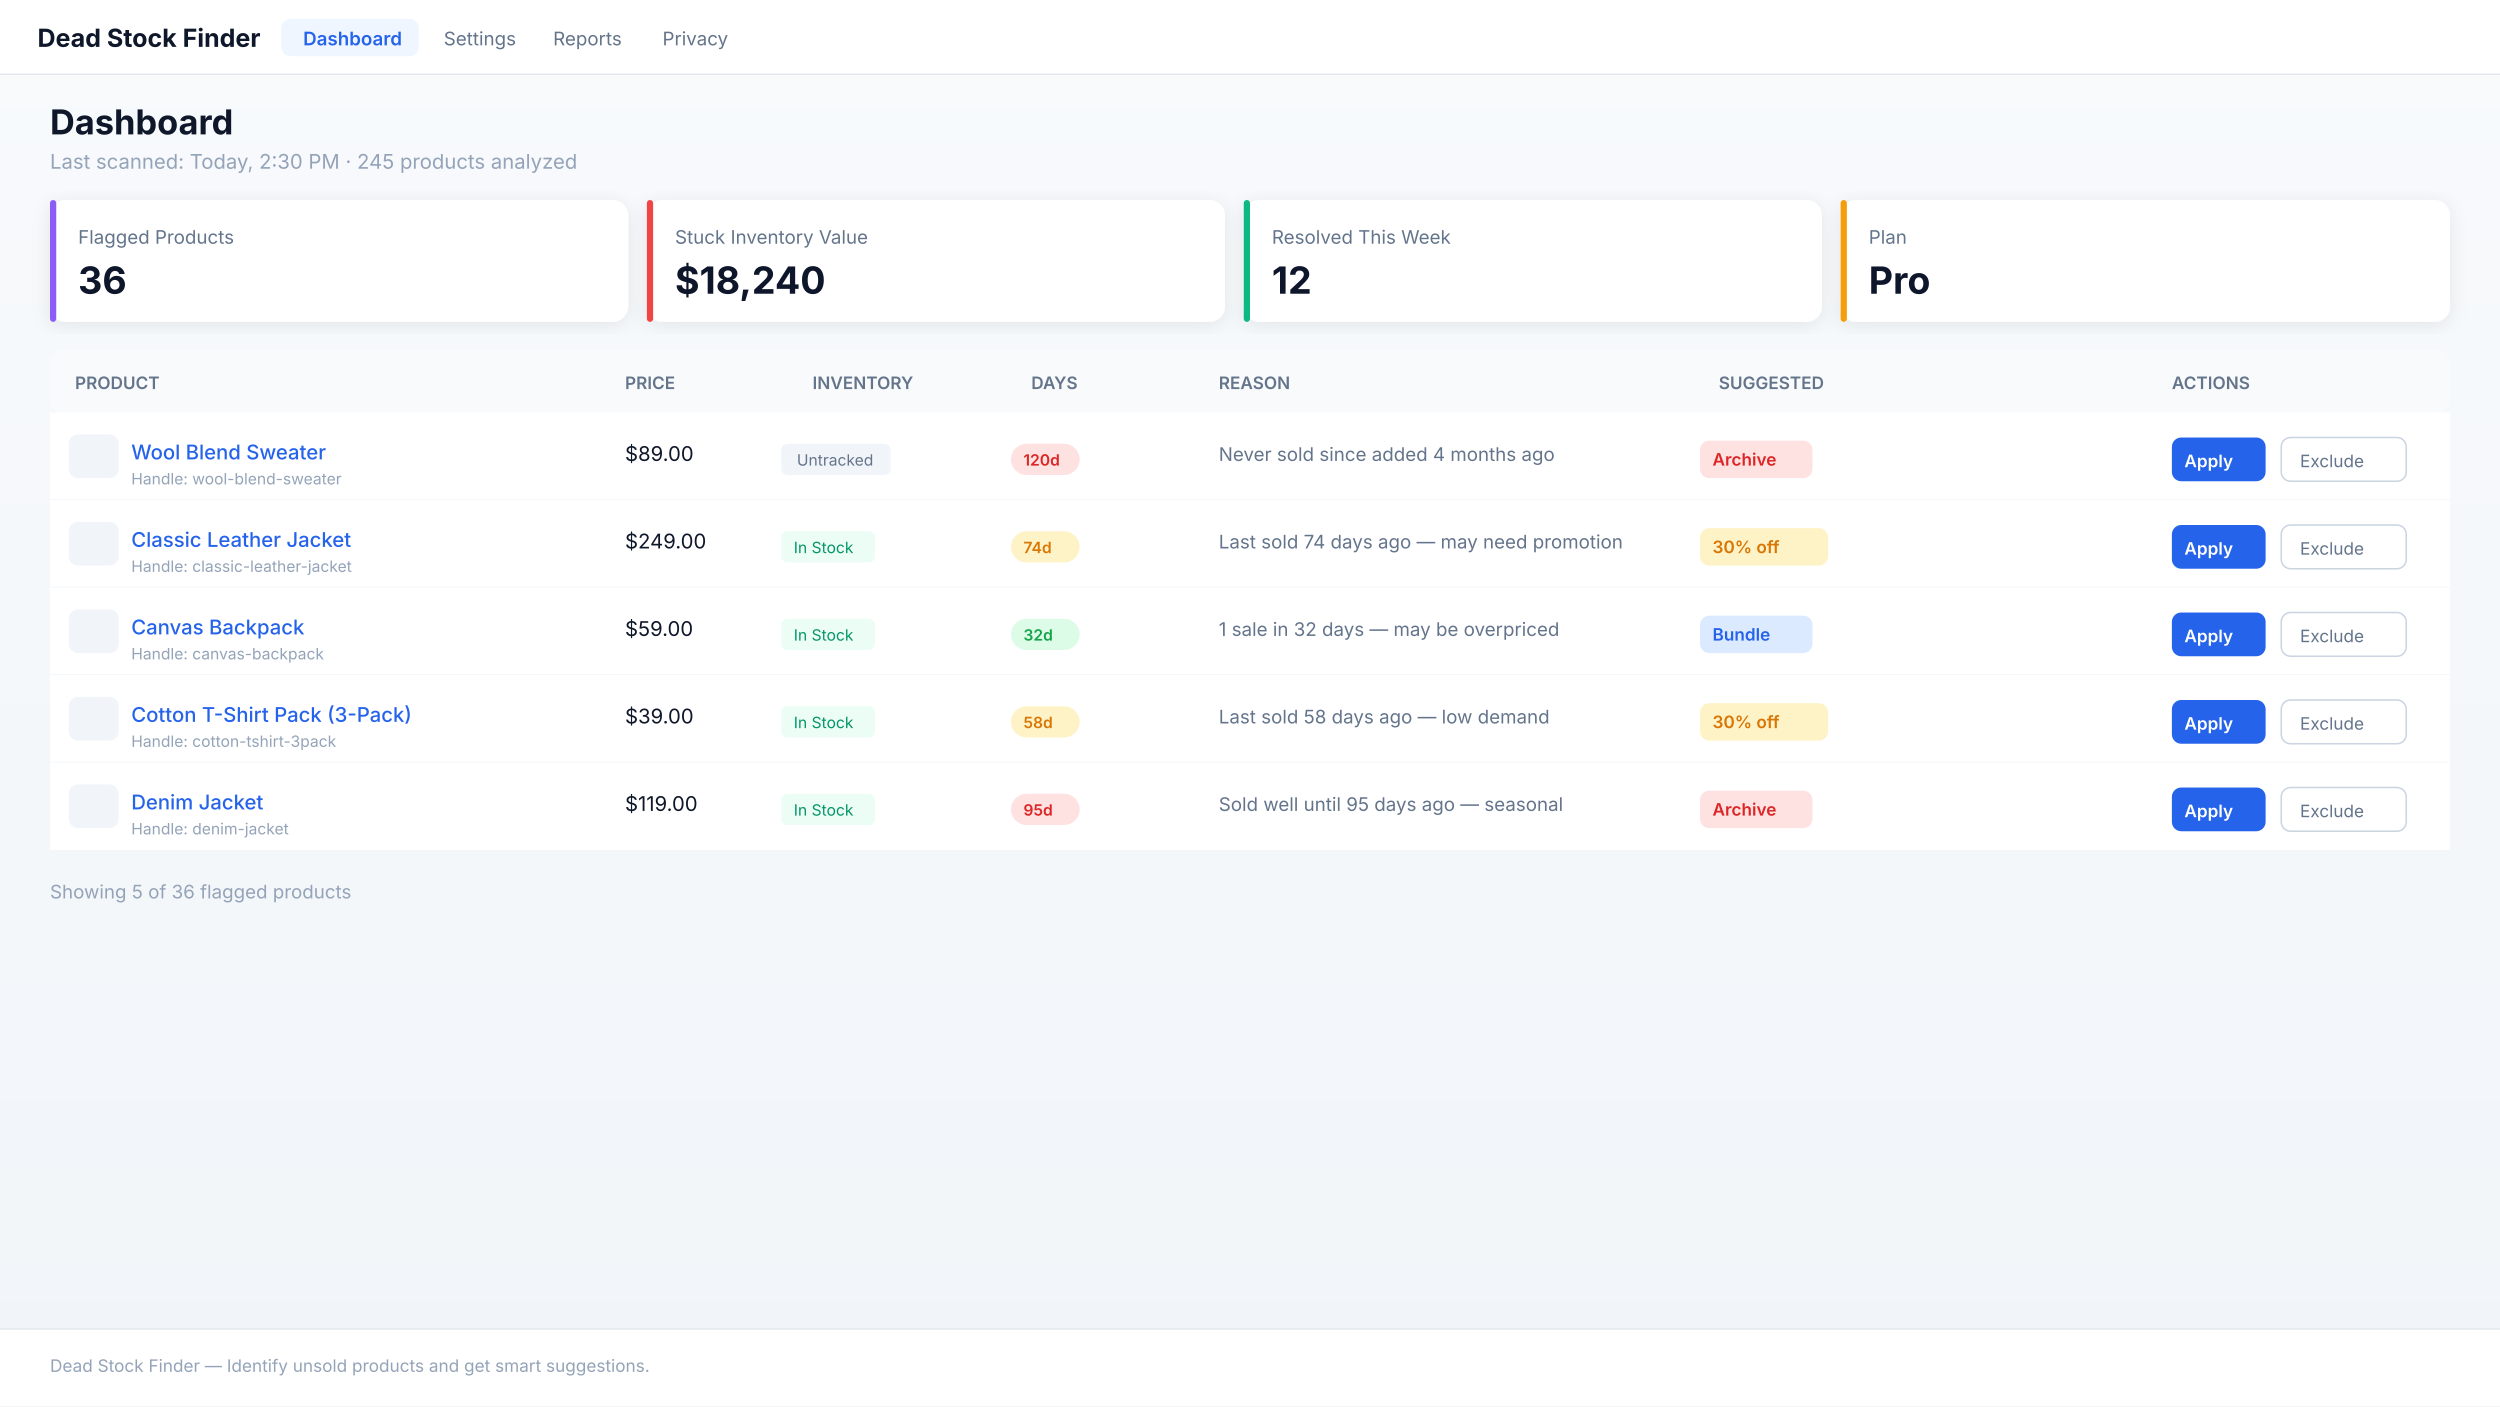
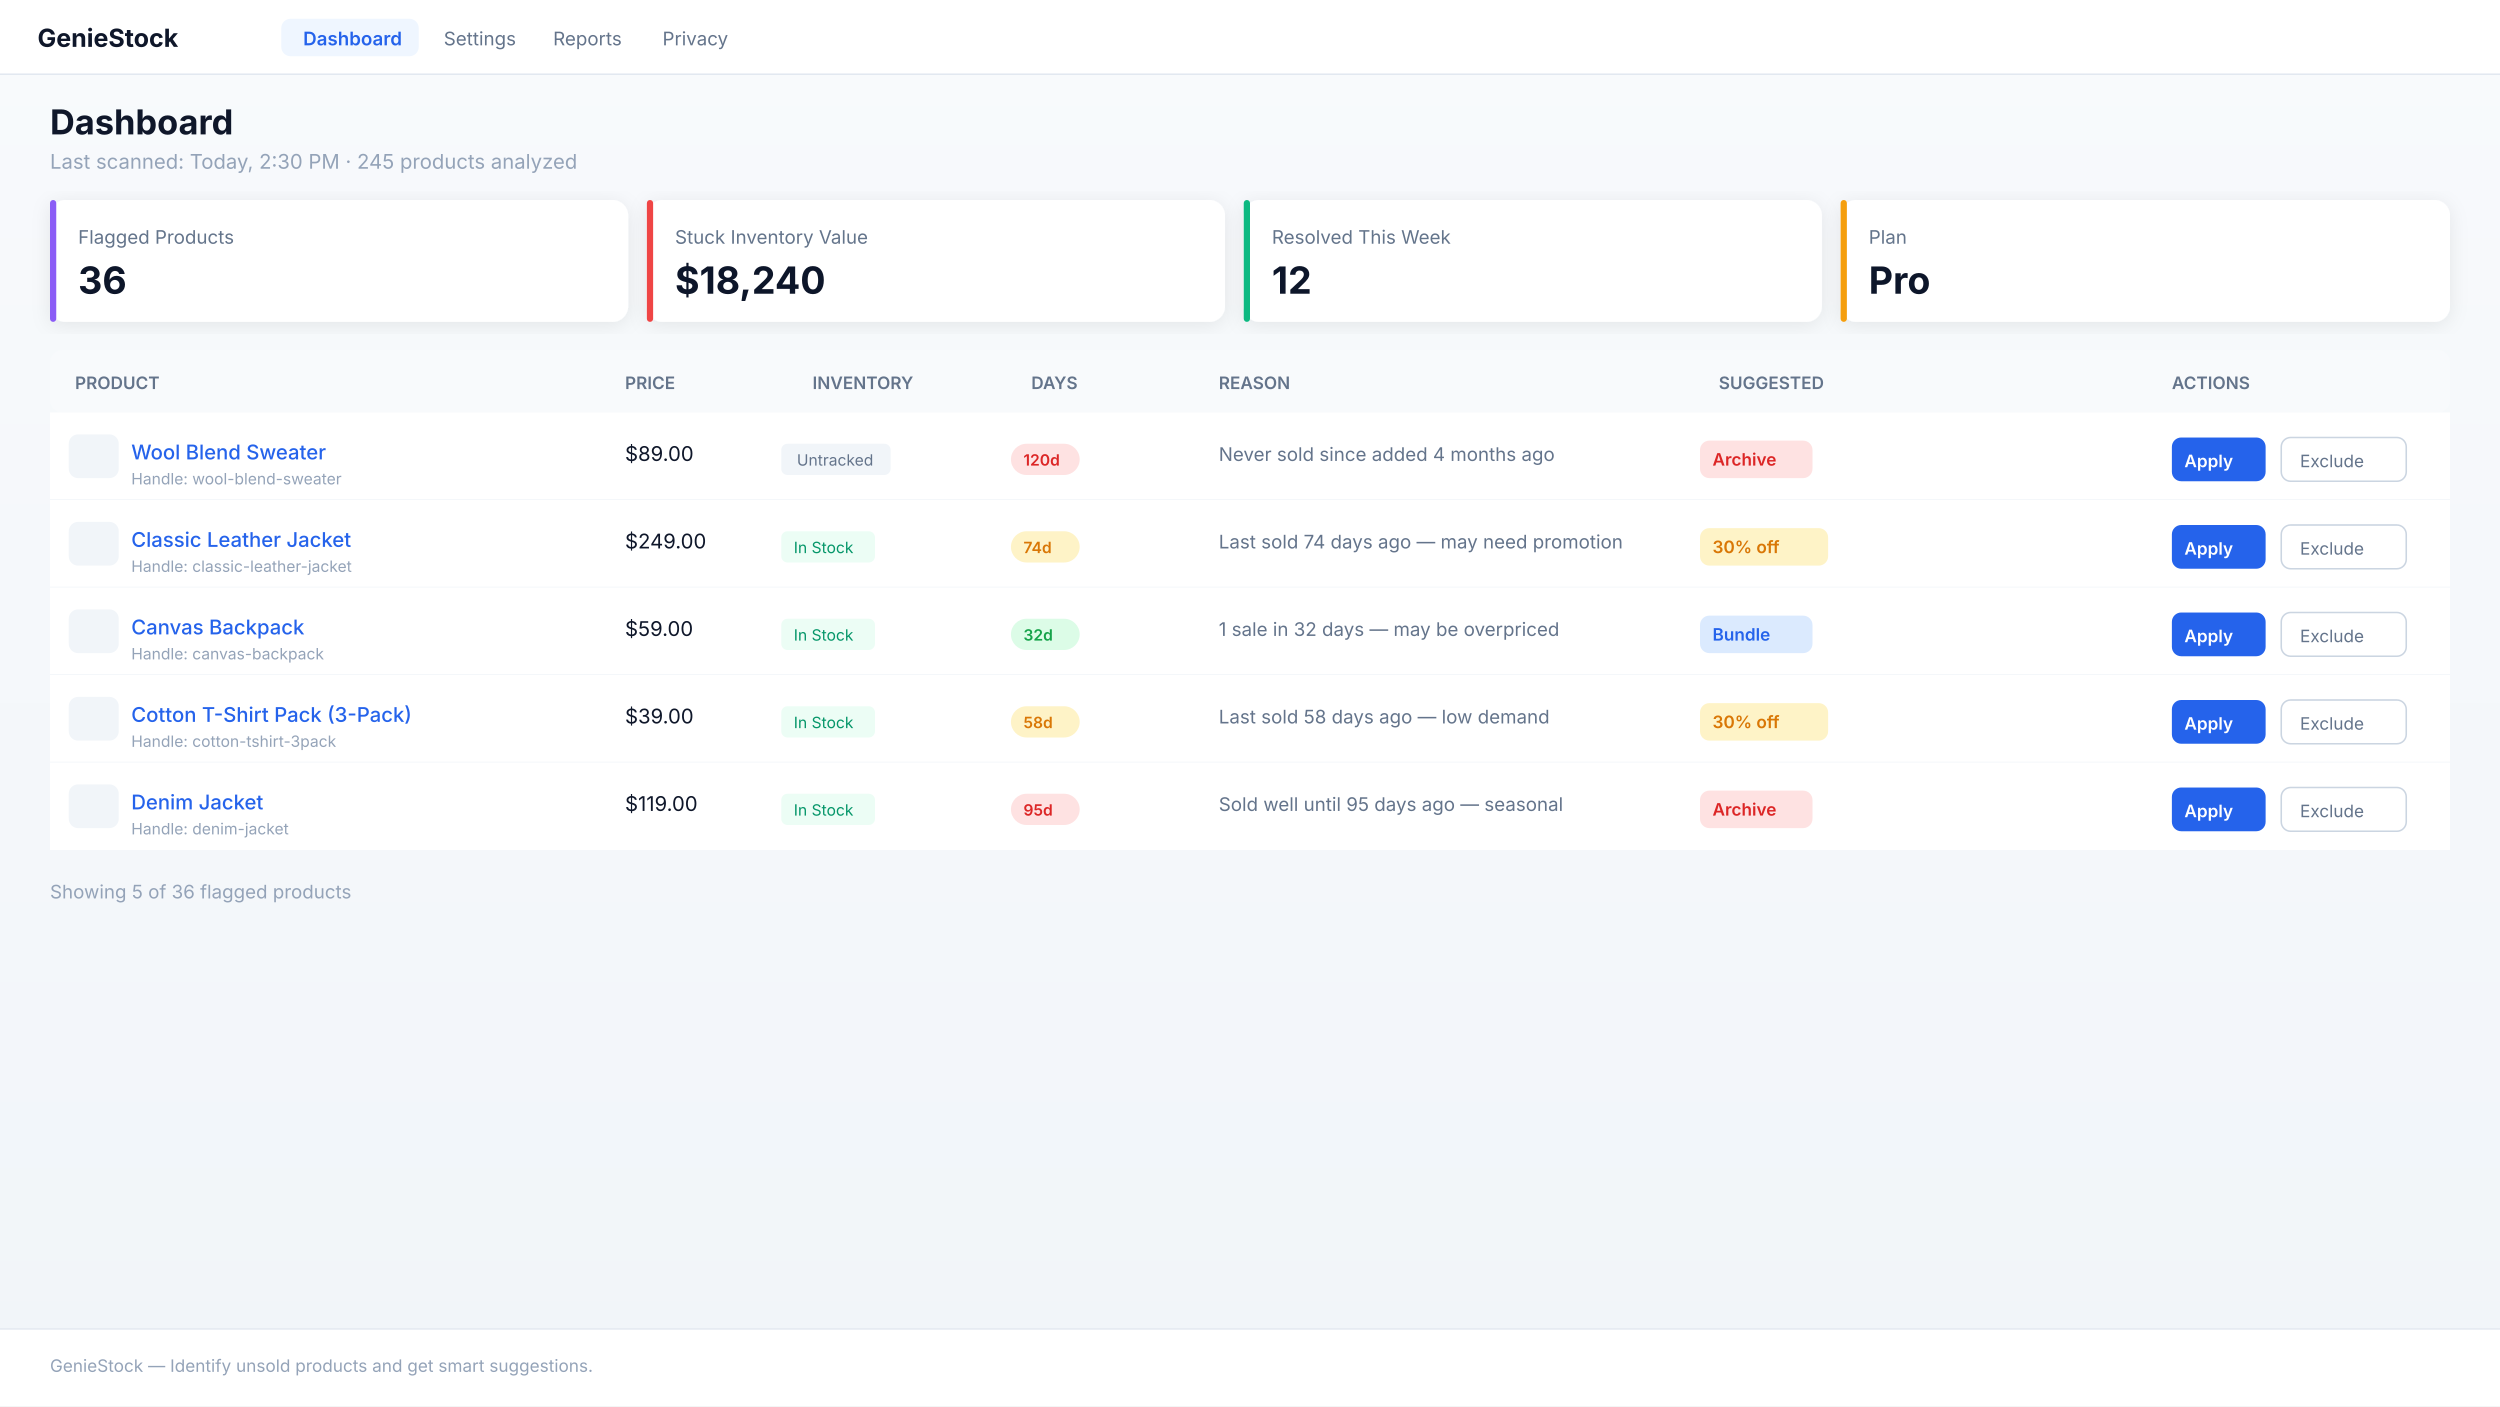
<svg xmlns="http://www.w3.org/2000/svg" width="1600" height="900" viewBox="0 0 1600 900">
  <defs>
    <linearGradient id="bg" x1="0" y1="0" x2="0" y2="1">
      <stop offset="0%" stop-color="#F8FAFC" />
      <stop offset="100%" stop-color="#F1F5F9" />
    </linearGradient>
    <filter id="shadow">
      <feDropShadow dx="0" dy="2" stdDeviation="6" flood-color="#0F172A" flood-opacity="0.08" />
    </filter>
  </defs>
  <rect width="1600" height="900" fill="url(#bg)" />
  <rect width="1600" height="48" fill="#FFFFFF" />
  <rect y="47" width="1600" height="1" fill="#E2E8F0" />
-   <text x="24" y="30" font-family="system-ui, -apple-system, sans-serif" font-size="16" font-weight="700" fill="#0F172A">Dead Stock Finder</text>
+   <text x="24" y="30" font-family="system-ui, -apple-system, sans-serif" font-size="16" font-weight="700" fill="#0F172A">GenieStock</text>
  <rect x="180" y="12" width="88" height="24" rx="6" fill="#EFF6FF" />
  <text x="194" y="29" font-family="system-ui, -apple-system, sans-serif" font-size="12" fill="#2563EB" font-weight="600">Dashboard</text>
  <text x="284" y="29" font-family="system-ui, -apple-system, sans-serif" font-size="12" fill="#64748B">Settings</text>
  <text x="354" y="29" font-family="system-ui, -apple-system, sans-serif" font-size="12" fill="#64748B">Reports</text>
  <text x="424" y="29" font-family="system-ui, -apple-system, sans-serif" font-size="12" fill="#64748B">Privacy</text>
  <text x="32" y="86" font-family="system-ui, -apple-system, sans-serif" font-size="22" font-weight="700" fill="#0F172A">Dashboard</text>
  <text x="32" y="108" font-family="system-ui, -apple-system, sans-serif" font-size="13" fill="#94A3B8">Last scanned: Today, 2:30 PM · 245 products analyzed</text>
  <g filter="url(#shadow)">
    <rect x="32" y="128" width="370" height="78" rx="10" fill="#FFFFFF" />
    <rect x="32" y="128" width="4" height="78" rx="2" fill="#8B5CF6" />
    <text x="50" y="156" font-family="system-ui, -apple-system, sans-serif" font-size="12" fill="#64748B">Flagged Products</text>
    <text x="50" y="188" font-family="system-ui, -apple-system, sans-serif" font-size="24" font-weight="700" fill="#0F172A">36</text>
  </g>
  <g filter="url(#shadow)">
    <rect x="414" y="128" width="370" height="78" rx="10" fill="#FFFFFF" />
    <rect x="414" y="128" width="4" height="78" rx="2" fill="#EF4444" />
    <text x="432" y="156" font-family="system-ui, -apple-system, sans-serif" font-size="12" fill="#64748B">Stuck Inventory Value</text>
    <text x="432" y="188" font-family="system-ui, -apple-system, sans-serif" font-size="24" font-weight="700" fill="#0F172A">$18,240</text>
  </g>
  <g filter="url(#shadow)">
    <rect x="796" y="128" width="370" height="78" rx="10" fill="#FFFFFF" />
    <rect x="796" y="128" width="4" height="78" rx="2" fill="#10B981" />
    <text x="814" y="156" font-family="system-ui, -apple-system, sans-serif" font-size="12" fill="#64748B">Resolved This Week</text>
    <text x="814" y="188" font-family="system-ui, -apple-system, sans-serif" font-size="24" font-weight="700" fill="#0F172A">12</text>
  </g>
  <g filter="url(#shadow)">
    <rect x="1178" y="128" width="390" height="78" rx="10" fill="#FFFFFF" />
    <rect x="1178" y="128" width="4" height="78" rx="2" fill="#F59E0B" />
    <text x="1196" y="156" font-family="system-ui, -apple-system, sans-serif" font-size="12" fill="#64748B">Plan</text>
    <text x="1196" y="188" font-family="system-ui, -apple-system, sans-serif" font-size="24" font-weight="700" fill="#0F172A">Pro</text>
  </g>
  <rect x="32" y="224" width="1536" height="40" rx="8" fill="#F8FAFC" />
  <text x="48" y="249" font-family="system-ui, -apple-system, sans-serif" font-size="11" font-weight="600" fill="#64748B">PRODUCT</text>
  <text x="400" y="249" font-family="system-ui, -apple-system, sans-serif" font-size="11" font-weight="600" fill="#64748B">PRICE</text>
  <text x="520" y="249" font-family="system-ui, -apple-system, sans-serif" font-size="11" font-weight="600" fill="#64748B">INVENTORY</text>
  <text x="660" y="249" font-family="system-ui, -apple-system, sans-serif" font-size="11" font-weight="600" fill="#64748B">DAYS</text>
  <text x="780" y="249" font-family="system-ui, -apple-system, sans-serif" font-size="11" font-weight="600" fill="#64748B">REASON</text>
  <text x="1100" y="249" font-family="system-ui, -apple-system, sans-serif" font-size="11" font-weight="600" fill="#64748B">SUGGESTED</text>
  <text x="1390" y="249" font-family="system-ui, -apple-system, sans-serif" font-size="11" font-weight="600" fill="#64748B">ACTIONS</text>
  <rect x="32" y="264" width="1536" height="56" fill="#FFFFFF" />
  <rect x="44" y="278" width="32" height="28" rx="6" fill="#F1F5F9" />
  <text x="84" y="294" font-family="system-ui, -apple-system, sans-serif" font-size="13" fill="#2563EB" font-weight="500">Wool Blend Sweater</text>
  <text x="84" y="310" font-family="system-ui, -apple-system, sans-serif" font-size="10" fill="#94A3B8">Handle: wool-blend-sweater</text>
  <text x="400" y="295" font-family="system-ui, -apple-system, sans-serif" font-size="13" fill="#0F172A">$89.00</text>
  <rect x="500" y="284" width="70" height="20" rx="4" fill="#F1F5F9" />
  <text x="510" y="298" font-family="system-ui, -apple-system, sans-serif" font-size="10" fill="#64748B">Untracked</text>
  <rect x="647" y="284" width="44" height="20" rx="10" fill="#FEE2E2" />
  <text x="655" y="298" font-family="system-ui, -apple-system, sans-serif" font-size="10" fill="#DC2626" font-weight="600">120d</text>
  <text x="780" y="295" font-family="system-ui, -apple-system, sans-serif" font-size="12" fill="#64748B">Never sold since added 4 months ago</text>
  <rect x="1088" y="282" width="72" height="24" rx="6" fill="#FEE2E2" />
  <text x="1096" y="298" font-family="system-ui, -apple-system, sans-serif" font-size="11" fill="#DC2626" font-weight="600">Archive</text>
  <rect x="1390" y="280" width="60" height="28" rx="6" fill="#2563EB" />
  <text x="1398" y="299" font-family="system-ui, -apple-system, sans-serif" font-size="11" fill="#FFFFFF" font-weight="600">Apply</text>
  <rect x="1460" y="280" width="80" height="28" rx="6" fill="#FFFFFF" stroke="#CBD5E1" stroke-width="1" />
  <text x="1472" y="299" font-family="system-ui, -apple-system, sans-serif" font-size="11" fill="#64748B">Exclude</text>
  <line x1="32" y1="320" x2="1568" y2="320" stroke="#F1F5F9" stroke-width="1" />
  <rect x="32" y="320" width="1536" height="56" fill="#FFFFFF" />
  <rect x="44" y="334" width="32" height="28" rx="6" fill="#F1F5F9" />
  <text x="84" y="350" font-family="system-ui, -apple-system, sans-serif" font-size="13" fill="#2563EB" font-weight="500">Classic Leather Jacket</text>
  <text x="84" y="366" font-family="system-ui, -apple-system, sans-serif" font-size="10" fill="#94A3B8">Handle: classic-leather-jacket</text>
  <text x="400" y="351" font-family="system-ui, -apple-system, sans-serif" font-size="13" fill="#0F172A">$249.00</text>
  <rect x="500" y="340" width="60" height="20" rx="4" fill="#ECFDF5" />
  <text x="508" y="354" font-family="system-ui, -apple-system, sans-serif" font-size="10" fill="#059669">In Stock</text>
  <rect x="647" y="340" width="44" height="20" rx="10" fill="#FEF3C7" />
  <text x="655" y="354" font-family="system-ui, -apple-system, sans-serif" font-size="10" fill="#D97706" font-weight="600">74d</text>
  <text x="780" y="351" font-family="system-ui, -apple-system, sans-serif" font-size="12" fill="#64748B">Last sold 74 days ago — may need promotion</text>
  <rect x="1088" y="338" width="82" height="24" rx="6" fill="#FEF3C7" />
  <text x="1096" y="354" font-family="system-ui, -apple-system, sans-serif" font-size="11" fill="#D97706" font-weight="600">30% off</text>
  <rect x="1390" y="336" width="60" height="28" rx="6" fill="#2563EB" />
  <text x="1398" y="355" font-family="system-ui, -apple-system, sans-serif" font-size="11" fill="#FFFFFF" font-weight="600">Apply</text>
  <rect x="1460" y="336" width="80" height="28" rx="6" fill="#FFFFFF" stroke="#CBD5E1" stroke-width="1" />
  <text x="1472" y="355" font-family="system-ui, -apple-system, sans-serif" font-size="11" fill="#64748B">Exclude</text>
  <line x1="32" y1="376" x2="1568" y2="376" stroke="#F1F5F9" stroke-width="1" />
  <rect x="32" y="376" width="1536" height="56" fill="#FFFFFF" />
  <rect x="44" y="390" width="32" height="28" rx="6" fill="#F1F5F9" />
  <text x="84" y="406" font-family="system-ui, -apple-system, sans-serif" font-size="13" fill="#2563EB" font-weight="500">Canvas Backpack</text>
  <text x="84" y="422" font-family="system-ui, -apple-system, sans-serif" font-size="10" fill="#94A3B8">Handle: canvas-backpack</text>
  <text x="400" y="407" font-family="system-ui, -apple-system, sans-serif" font-size="13" fill="#0F172A">$59.00</text>
  <rect x="500" y="396" width="60" height="20" rx="4" fill="#ECFDF5" />
  <text x="508" y="410" font-family="system-ui, -apple-system, sans-serif" font-size="10" fill="#059669">In Stock</text>
  <rect x="647" y="396" width="44" height="20" rx="10" fill="#DCFCE7" />
  <text x="655" y="410" font-family="system-ui, -apple-system, sans-serif" font-size="10" fill="#16A34A" font-weight="600">32d</text>
  <text x="780" y="407" font-family="system-ui, -apple-system, sans-serif" font-size="12" fill="#64748B">1 sale in 32 days — may be overpriced</text>
  <rect x="1088" y="394" width="72" height="24" rx="6" fill="#DBEAFE" />
  <text x="1096" y="410" font-family="system-ui, -apple-system, sans-serif" font-size="11" fill="#2563EB" font-weight="600">Bundle</text>
  <rect x="1390" y="392" width="60" height="28" rx="6" fill="#2563EB" />
  <text x="1398" y="411" font-family="system-ui, -apple-system, sans-serif" font-size="11" fill="#FFFFFF" font-weight="600">Apply</text>
  <rect x="1460" y="392" width="80" height="28" rx="6" fill="#FFFFFF" stroke="#CBD5E1" stroke-width="1" />
  <text x="1472" y="411" font-family="system-ui, -apple-system, sans-serif" font-size="11" fill="#64748B">Exclude</text>
  <line x1="32" y1="432" x2="1568" y2="432" stroke="#F1F5F9" stroke-width="1" />
  <rect x="32" y="432" width="1536" height="56" fill="#FFFFFF" />
  <rect x="44" y="446" width="32" height="28" rx="6" fill="#F1F5F9" />
  <text x="84" y="462" font-family="system-ui, -apple-system, sans-serif" font-size="13" fill="#2563EB" font-weight="500">Cotton T-Shirt Pack (3-Pack)</text>
  <text x="84" y="478" font-family="system-ui, -apple-system, sans-serif" font-size="10" fill="#94A3B8">Handle: cotton-tshirt-3pack</text>
  <text x="400" y="463" font-family="system-ui, -apple-system, sans-serif" font-size="13" fill="#0F172A">$39.00</text>
  <rect x="500" y="452" width="60" height="20" rx="4" fill="#ECFDF5" />
  <text x="508" y="466" font-family="system-ui, -apple-system, sans-serif" font-size="10" fill="#059669">In Stock</text>
  <rect x="647" y="452" width="44" height="20" rx="10" fill="#FEF3C7" />
  <text x="655" y="466" font-family="system-ui, -apple-system, sans-serif" font-size="10" fill="#D97706" font-weight="600">58d</text>
  <text x="780" y="463" font-family="system-ui, -apple-system, sans-serif" font-size="12" fill="#64748B">Last sold 58 days ago — low demand</text>
  <rect x="1088" y="450" width="82" height="24" rx="6" fill="#FEF3C7" />
  <text x="1096" y="466" font-family="system-ui, -apple-system, sans-serif" font-size="11" fill="#D97706" font-weight="600">30% off</text>
  <rect x="1390" y="448" width="60" height="28" rx="6" fill="#2563EB" />
  <text x="1398" y="467" font-family="system-ui, -apple-system, sans-serif" font-size="11" fill="#FFFFFF" font-weight="600">Apply</text>
  <rect x="1460" y="448" width="80" height="28" rx="6" fill="#FFFFFF" stroke="#CBD5E1" stroke-width="1" />
  <text x="1472" y="467" font-family="system-ui, -apple-system, sans-serif" font-size="11" fill="#64748B">Exclude</text>
  <line x1="32" y1="488" x2="1568" y2="488" stroke="#F1F5F9" stroke-width="1" />
  <rect x="32" y="488" width="1536" height="56" fill="#FFFFFF" />
  <rect x="44" y="502" width="32" height="28" rx="6" fill="#F1F5F9" />
  <text x="84" y="518" font-family="system-ui, -apple-system, sans-serif" font-size="13" fill="#2563EB" font-weight="500">Denim Jacket</text>
  <text x="84" y="534" font-family="system-ui, -apple-system, sans-serif" font-size="10" fill="#94A3B8">Handle: denim-jacket</text>
  <text x="400" y="519" font-family="system-ui, -apple-system, sans-serif" font-size="13" fill="#0F172A">$119.00</text>
  <rect x="500" y="508" width="60" height="20" rx="4" fill="#ECFDF5" />
  <text x="508" y="522" font-family="system-ui, -apple-system, sans-serif" font-size="10" fill="#059669">In Stock</text>
  <rect x="647" y="508" width="44" height="20" rx="10" fill="#FEE2E2" />
  <text x="655" y="522" font-family="system-ui, -apple-system, sans-serif" font-size="10" fill="#DC2626" font-weight="600">95d</text>
  <text x="780" y="519" font-family="system-ui, -apple-system, sans-serif" font-size="12" fill="#64748B">Sold well until 95 days ago — seasonal</text>
  <rect x="1088" y="506" width="72" height="24" rx="6" fill="#FEE2E2" />
  <text x="1096" y="522" font-family="system-ui, -apple-system, sans-serif" font-size="11" fill="#DC2626" font-weight="600">Archive</text>
  <rect x="1390" y="504" width="60" height="28" rx="6" fill="#2563EB" />
  <text x="1398" y="523" font-family="system-ui, -apple-system, sans-serif" font-size="11" fill="#FFFFFF" font-weight="600">Apply</text>
  <rect x="1460" y="504" width="80" height="28" rx="6" fill="#FFFFFF" stroke="#CBD5E1" stroke-width="1" />
  <text x="1472" y="523" font-family="system-ui, -apple-system, sans-serif" font-size="11" fill="#64748B">Exclude</text>
  <text x="32" y="575" font-family="system-ui, -apple-system, sans-serif" font-size="12" fill="#94A3B8">Showing 5 of 36 flagged products</text>
  <rect y="850" width="1600" height="50" fill="#FFFFFF" />
  <rect y="850" width="1600" height="1" fill="#E2E8F0" />
-   <text x="32" y="878" font-family="system-ui, -apple-system, sans-serif" font-size="11" fill="#94A3B8">Dead Stock Finder — Identify unsold products and get smart suggestions.</text>
+   <text x="32" y="878" font-family="system-ui, -apple-system, sans-serif" font-size="11" fill="#94A3B8">GenieStock — Identify unsold products and get smart suggestions.</text>
</svg>
